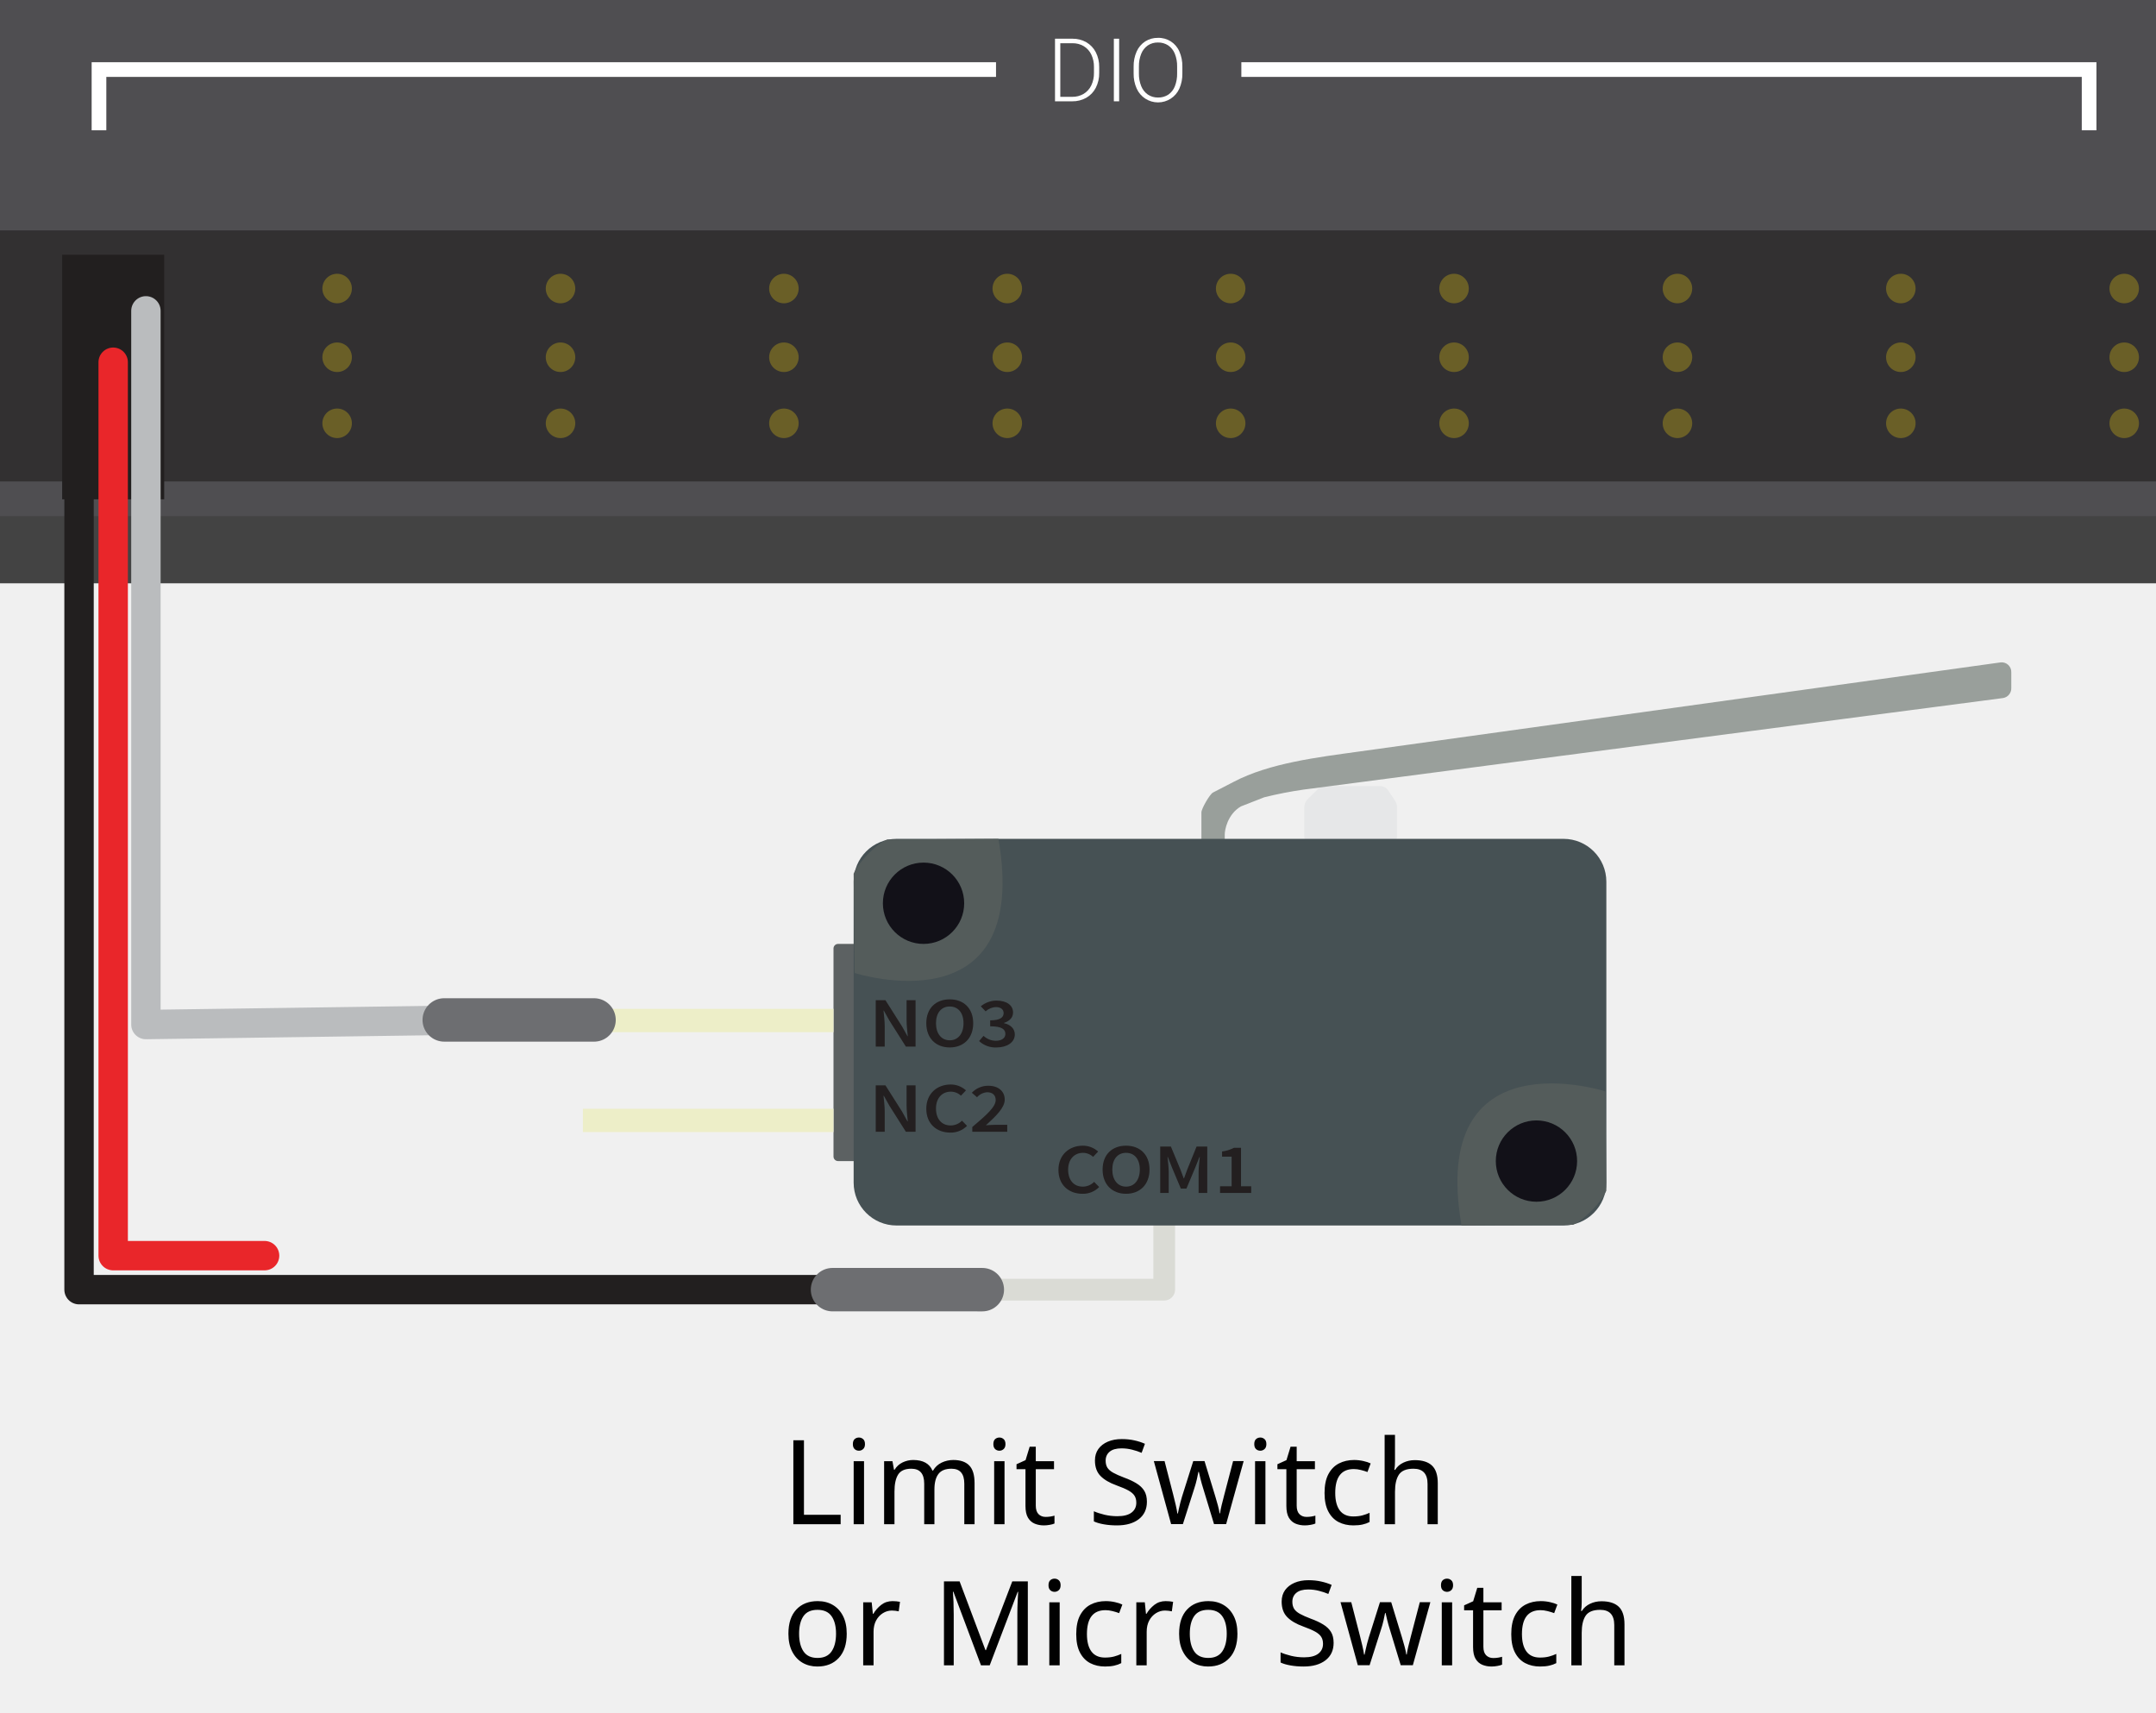
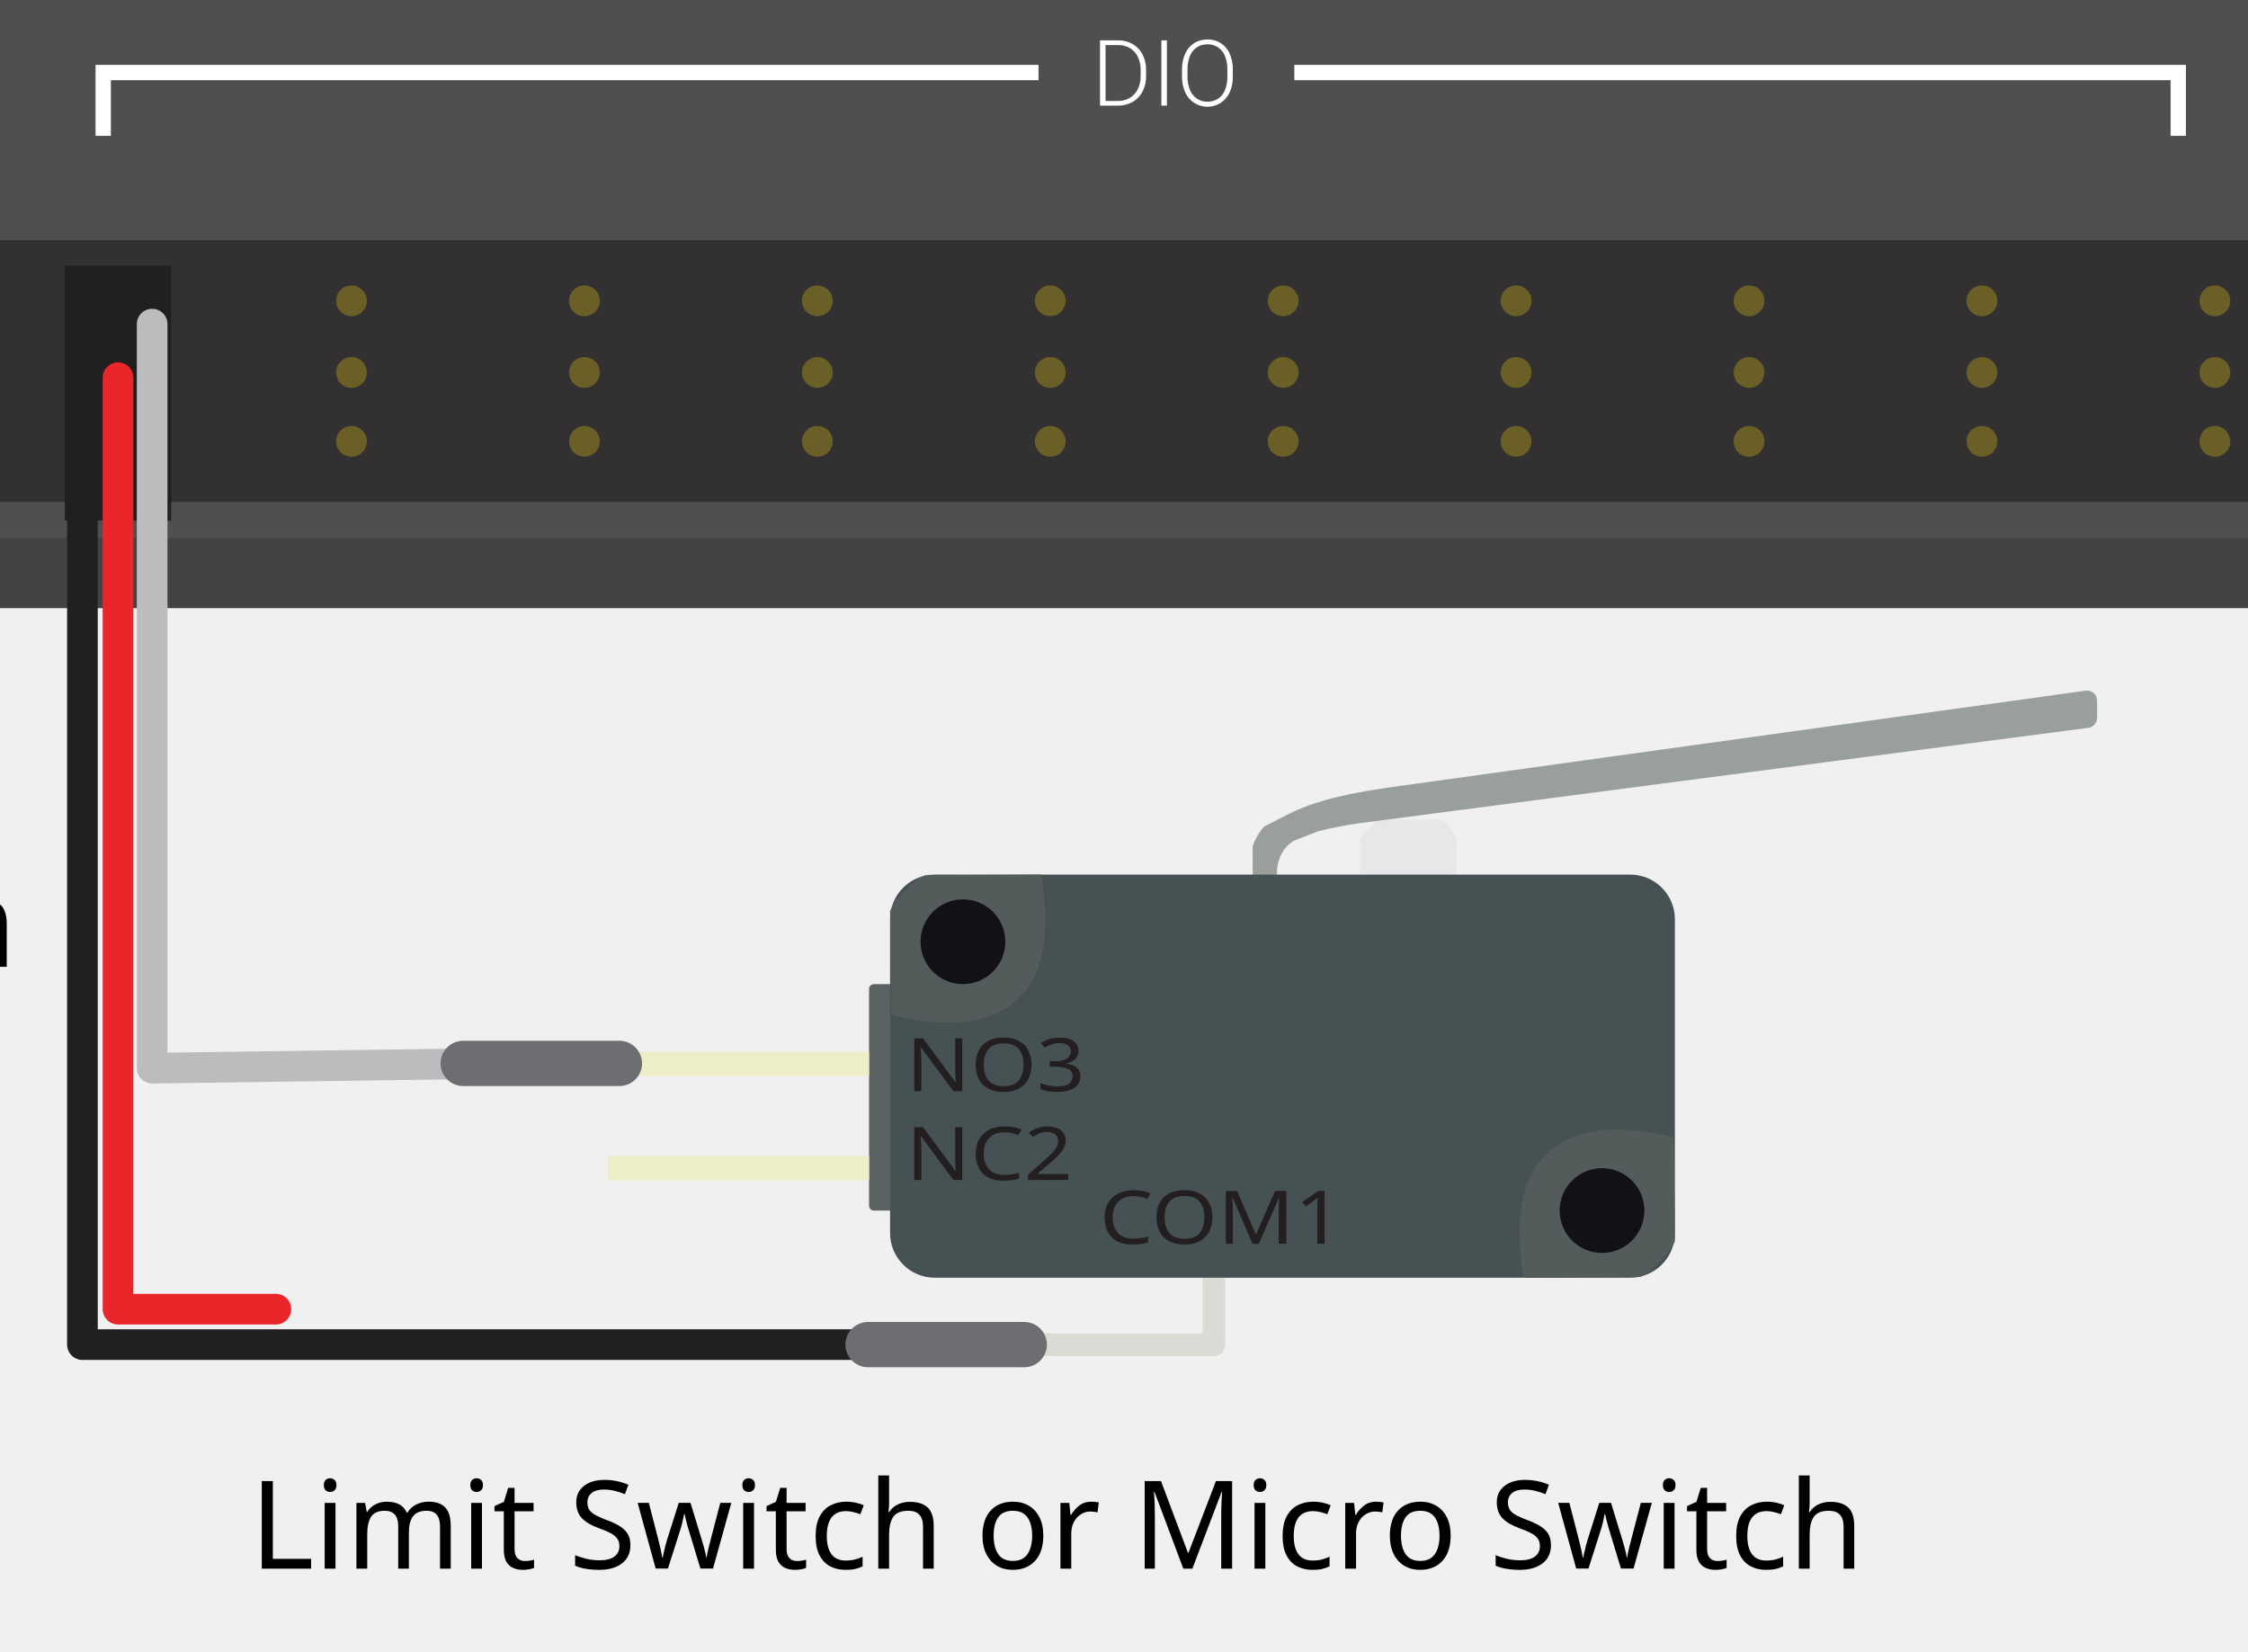
- <svg xmlns="http://www.w3.org/2000/svg" id="Layer_1" data-name="Layer 1" viewBox="0 0 715.068 567.861">
+ <svg xmlns="http://www.w3.org/2000/svg" id="Layer_1" data-name="Layer 1" viewBox="0 0 715.068 525.424">
  <defs>
-     <style>.cls-1{fill:#434343;}.cls-2{fill:#4f4e51;}.cls-3{fill:#323031;}.cls-4{fill:#6a5f27;}.cls-5{fill:#fff;}.cls-10,.cls-14,.cls-21,.cls-6,.cls-8,.cls-9{fill:none;}.cls-6{stroke:#fff;stroke-miterlimit:10;stroke-width:4.866px;}.cls-7{fill:#221f1f;}.cls-8{stroke:#221f1f;}.cls-10,.cls-14,.cls-21,.cls-8,.cls-9{stroke-linecap:round;stroke-linejoin:round;}.cls-10,.cls-8,.cls-9{stroke-width:9.749px;}.cls-9{stroke:#e9262a;}.cls-10{stroke:#babcbe;}.cls-11{font-size:38.995px;fill:#010101;font-family:Heebo-Light, Heebo;font-weight:300;letter-spacing:0.001em;}.cls-12{fill:#e6e7e8;}.cls-13{fill:#999f9b;}.cls-14{stroke:#dadbd5;stroke-width:7.2px;}.cls-15{fill:#5c6162;}.cls-16{fill:#465154;}.cls-17{fill:#545c5b;}.cls-18{fill:#121118;}.cls-19{fill:#edeec8;}.cls-20{fill:#231f20;}.cls-21{stroke:#6d6e71;stroke-width:14.4px;}</style>
+     <style>.cls-1{fill:#434343;}.cls-2{fill:#4f4e51;}.cls-3{fill:#323031;}.cls-4{fill:#6a5f27;}.cls-5{fill:#fff;}.cls-10,.cls-11,.cls-12,.cls-16,.cls-23,.cls-6{fill:none;}.cls-6{stroke:#fff;stroke-miterlimit:10;stroke-width:4.866px;}.cls-13,.cls-7{font-size:38.995px;fill:#010101;}.cls-13,.cls-22,.cls-7{font-family:Verdana;}.cls-13,.cls-8{letter-spacing:0.001em;}.cls-9{fill:#221f1f;}.cls-10{stroke:#221f1f;}.cls-10,.cls-11,.cls-12,.cls-16,.cls-23{stroke-linecap:round;stroke-linejoin:round;}.cls-10,.cls-11,.cls-12{stroke-width:9.749px;}.cls-11{stroke:#e9262a;}.cls-12{stroke:#babcbe;}.cls-14{fill:#e6e7e8;}.cls-15{fill:#999f9b;}.cls-16{stroke:#dadbd5;stroke-width:7.2px;}.cls-17{fill:#5c6162;}.cls-18{fill:#465154;}.cls-19{fill:#545c5b;}.cls-20{fill:#121118;}.cls-21{fill:#edeec8;}.cls-22{font-size:23.53px;fill:#231f20;}.cls-23{stroke:#6d6e71;stroke-width:14.4px;}</style>
  </defs>
  <path class="cls-1" d="M891.798-1138.024l1.673,1256.41a75.138,75.138,0,0,1-75.237,75.038H-423.288a75.138,75.138,0,0,1-75.237-75.038l-1.673-1265.98a75.138,75.138,0,0,1,75.237-75.038H806.965c50.114-4.311,85.689,22.187,84.83,70.048" />
  <rect class="cls-2" x="-486.135" y="-1186.706" width="1371.801" height="1343.917" rx="52.912" transform="translate(714.5138 -314.9825) rotate(-90)" />
  <rect class="cls-3" x="-2.828" y="76.404" width="742.418" height="83.248" />
  <path class="cls-4" d="M37.727,113.573a4.895,4.895,0,1,1-4.894,4.895,4.893,4.893,0,0,1,4.894-4.895" />
  <path class="cls-4" d="M37.727,135.48a4.895,4.895,0,1,1-4.894,4.891,4.89,4.89,0,0,1,4.894-4.891" />
  <path class="cls-4" d="M37.727,90.786a4.893,4.893,0,1,1-4.894,4.891,4.89,4.89,0,0,1,4.894-4.891" />
  <path class="cls-4" d="M111.815,113.573a4.895,4.895,0,1,1-4.894,4.895,4.893,4.893,0,0,1,4.894-4.895" />
  <path class="cls-4" d="M111.815,135.48a4.895,4.895,0,1,1-4.894,4.891,4.89,4.89,0,0,1,4.894-4.891" />
  <path class="cls-4" d="M111.815,90.786a4.893,4.893,0,1,1-4.894,4.891,4.89,4.89,0,0,1,4.894-4.891" />
  <path class="cls-4" d="M185.904,113.573a4.895,4.895,0,1,1-4.894,4.895,4.893,4.893,0,0,1,4.894-4.895" />
  <path class="cls-4" d="M185.904,135.48a4.895,4.895,0,1,1-4.894,4.891,4.89,4.89,0,0,1,4.894-4.891" />
  <path class="cls-4" d="M185.904,90.786a4.893,4.893,0,1,1-4.894,4.891,4.89,4.89,0,0,1,4.894-4.891" />
  <path class="cls-4" d="M259.992,113.573a4.895,4.895,0,1,1-4.893,4.895,4.893,4.893,0,0,1,4.893-4.895" />
  <path class="cls-4" d="M259.992,135.48a4.895,4.895,0,1,1-4.893,4.891,4.89,4.89,0,0,1,4.893-4.891" />
  <path class="cls-4" d="M259.992,90.786a4.893,4.893,0,1,1-4.893,4.891,4.89,4.89,0,0,1,4.893-4.891" />
  <path class="cls-4" d="M334.081,113.573a4.895,4.895,0,1,1-4.893,4.895,4.893,4.893,0,0,1,4.893-4.895" />
  <path class="cls-4" d="M334.081,135.48a4.895,4.895,0,1,1-4.893,4.891,4.89,4.89,0,0,1,4.893-4.891" />
  <path class="cls-4" d="M334.081,90.786a4.893,4.893,0,1,1-4.893,4.891,4.89,4.89,0,0,1,4.893-4.891" />
  <path class="cls-4" d="M408.169,113.573a4.895,4.895,0,1,1-4.893,4.895,4.893,4.893,0,0,1,4.893-4.895" />
  <path class="cls-4" d="M408.169,135.48a4.895,4.895,0,1,1-4.893,4.891,4.89,4.89,0,0,1,4.893-4.891" />
  <path class="cls-4" d="M408.169,90.786a4.893,4.893,0,1,1-4.893,4.891,4.89,4.89,0,0,1,4.893-4.891" />
  <path class="cls-4" d="M482.257,113.573a4.895,4.895,0,1,1-4.892,4.895,4.893,4.893,0,0,1,4.892-4.895" />
  <path class="cls-4" d="M482.257,135.48a4.895,4.895,0,1,1-4.892,4.891,4.89,4.89,0,0,1,4.892-4.891" />
  <path class="cls-4" d="M482.257,90.786a4.893,4.893,0,1,1-4.892,4.891,4.89,4.89,0,0,1,4.892-4.891" />
  <path class="cls-4" d="M556.346,113.573a4.895,4.895,0,1,1-4.892,4.895,4.893,4.893,0,0,1,4.892-4.895" />
  <path class="cls-4" d="M556.346,135.48a4.895,4.895,0,1,1-4.892,4.891,4.89,4.89,0,0,1,4.892-4.891" />
  <path class="cls-4" d="M556.346,90.786a4.893,4.893,0,1,1-4.892,4.891,4.89,4.89,0,0,1,4.892-4.891" />
  <path class="cls-4" d="M630.434,113.573a4.895,4.895,0,1,1-4.891,4.895,4.893,4.893,0,0,1,4.891-4.895" />
  <path class="cls-4" d="M630.434,135.48a4.895,4.895,0,1,1-4.891,4.891,4.89,4.89,0,0,1,4.891-4.891" />
  <path class="cls-4" d="M630.434,90.786a4.893,4.893,0,1,1-4.891,4.891,4.89,4.89,0,0,1,4.891-4.891" />
  <path class="cls-4" d="M704.523,113.573a4.895,4.895,0,1,1-4.891,4.895,4.893,4.893,0,0,1,4.891-4.895" />
  <path class="cls-4" d="M704.523,135.48a4.895,4.895,0,1,1-4.891,4.891,4.89,4.89,0,0,1,4.891-4.891" />
  <path class="cls-4" d="M704.523,90.786a4.893,4.893,0,1,1-4.891,4.891,4.89,4.89,0,0,1,4.891-4.891" />
  <path class="cls-5" d="M360.296,14.008a8.074,8.074,0,0,1,3.141,3.313,10.477,10.477,0,0,1,1.127,4.94V24.172a10.456,10.456,0,0,1-1.127,4.947,8.051,8.051,0,0,1-3.162,3.308,9.274,9.274,0,0,1-4.692,1.169h-5.675V12.838h5.805A8.988,8.988,0,0,1,360.296,14.008Zm2.53,8.225a9.267,9.267,0,0,0-.884-4.155,6.533,6.533,0,0,0-2.495-2.765,7.064,7.064,0,0,0-3.734-.977h-4.05V32.112h3.92a7.225,7.225,0,0,0,3.836-.998,6.607,6.607,0,0,0,2.523-2.794,9.273,9.273,0,0,0,.884-4.148Z" />
  <path class="cls-5" d="M369.424,33.595V12.838h1.755V33.595Z" />
  <path class="cls-5" d="M391.159,29.368a7.755,7.755,0,0,1-14.165-.007,11.787,11.787,0,0,1-1.011-5.033V22.105a11.846,11.846,0,0,1,1.004-5.033,7.724,7.724,0,0,1,2.839-3.343,7.635,7.635,0,0,1,4.226-1.176,7.47,7.47,0,0,1,7.1,4.511,11.941,11.941,0,0,1,.997,5.04v2.223A11.99,11.99,0,0,1,391.159,29.368Zm-1.506-11.539a6.061,6.061,0,0,0-2.187-2.765,5.954,5.954,0,0,0-3.415-.97,5.851,5.851,0,0,0-3.366.97A6.132,6.132,0,0,0,378.5,17.836a10.824,10.824,0,0,0-.765,4.241v2.251a10.794,10.794,0,0,0,.772,4.255,6.201,6.201,0,0,0,2.2,2.781,5.852,5.852,0,0,0,3.373.976,5.944,5.944,0,0,0,3.422-.969,6.011,6.011,0,0,0,2.165-2.772,11.191,11.191,0,0,0,.744-4.271V22.077A10.874,10.874,0,0,0,389.653,17.828Z" />
  <polyline class="cls-6" points="32.831 43.207 32.831 23.068 330.344 23.068" />
  <polyline class="cls-6" points="411.712 23.066 692.881 23.066 692.881 43.205" />
-   <rect class="cls-7" x="20.616" y="84.482" width="33.845" height="81.09" />
-   <polyline class="cls-8" points="26.216 147.852 26.216 427.664 298.628 427.664" />
-   <polyline class="cls-9" points="37.538 120.12 37.538 416.387 87.754 416.387" />
-   <polyline class="cls-10" points="48.396 103.08 48.396 339.748 157.785 338.222" />
-   <text class="cls-11" transform="translate(259.346 505.4476)">Limit Switch<tspan x="0" y="46.794">or Micro Switch</tspan>
+   <text class="cls-7" transform="translate(-186.4474 260.6937)">
+     <tspan class="cls-8">26 A</tspan>
+     <tspan x="90.104" y="0">WG</tspan>
+     <tspan x="0" y="46.794">minumum</tspan>
  </text>
-   <path class="cls-12" d="M463.344,277.058V267.733a3.943,3.943,0,0,0-.645-2.182l-2.296-3.44a3.034,3.034,0,0,0-2.506-1.417H439.258a2.931,2.931,0,0,0-2.058.874l-3.507,3.457A3.833,3.833,0,0,0,432.6,267.75v9.308a3.397,3.397,0,0,0,3.151,3.599H460.193A3.397,3.397,0,0,0,463.344,277.058Z" />
-   <path class="cls-13" d="M406.202,282.731V276.69c0-1.364.87-6.652,5.373-9.279l7.718-3.021a130.438,130.438,0,0,1,12.945-2.537L664.347,231.48a3.248,3.248,0,0,0,2.724-3.293v-5.245a3.182,3.182,0,0,0-3.5-3.29L450.615,249.238c-13.341,1.853-29.614,3.773-41.523,10.067l-6.796,3.509c-1.058.559-3.832,5.336-3.832,6.599v13.319a3.215,3.215,0,0,0,3.101,3.317h1.536A3.215,3.215,0,0,0,406.202,282.731Z" />
-   <polyline class="cls-14" points="386.126 406.389 386.126 427.664 311.767 427.664" />
-   <rect class="cls-15" x="276.441" y="313.014" width="8.517" height="72.014" rx="1.515" transform="translate(561.4002 698.0409) rotate(180)" />
-   <path class="cls-16" d="M297.339,278.17H518.551a14.217,14.217,0,0,1,14.217,14.217v99.785a14.217,14.217,0,0,1-14.217,14.217H297.339a14.217,14.217,0,0,1-14.217-14.217V292.386A14.217,14.217,0,0,1,297.339,278.17Z" />
-   <path class="cls-17" d="M532.439,361.912s-58.627-18.88-47.703,44.476l36.952-.225c3.648-1.549,9.603-7.662,11.08-11.34Z" />
-   <circle class="cls-18" cx="509.587" cy="385.027" r="13.483" />
-   <path class="cls-17" d="M283.451,322.646s58.626,18.88,47.703-44.476l-36.952.225c-3.648,1.549-9.603,7.662-11.08,11.34Z" />
-   <circle class="cls-18" cx="306.303" cy="299.531" r="13.483" />
-   <rect class="cls-19" x="193.32" y="367.678" width="83.121" height="7.732" transform="translate(469.7615 743.0892) rotate(180)" />
-   <rect class="cls-19" x="193.32" y="334.547" width="83.121" height="7.732" transform="translate(469.7615 676.826) rotate(180)" />
-   <path class="cls-20" d="M290.452,331.677h3.216l5.482,8.649,1.823,3.284h.108c-.151-1.591-.399-3.539-.399-5.252v-6.682h2.978v15.388h-3.216l-5.482-8.663-1.823-3.271h-.108c.151,1.628.399,3.482.399,5.195v6.738h-2.978Z" />
-   <path class="cls-20" d="M307.218,339.31c0-4.98,3.184-7.915,7.78-7.915s7.78,2.95,7.78,7.915c0,4.979-3.184,8.037-7.78,8.037S307.218,344.288,307.218,339.31Zm12.345,0c0-3.454-1.791-5.544-4.564-5.544s-4.564,2.09-4.564,5.544,1.791,5.665,4.564,5.665S319.563,342.764,319.563,339.31Z" />
-   <path class="cls-20" d="M324.729,345.23l1.478-1.732a6.056,6.056,0,0,0,4.068,1.638c1.877,0,3.172-.847,3.172-2.259,0-1.543-1.138-2.541-5.039-2.541v-1.977c3.357,0,4.457-1.017,4.457-2.391,0-1.251-.955-2.004-2.536-2.004a5.252,5.252,0,0,0-3.432,1.411l-1.607-1.675a8.19,8.19,0,0,1,5.169-1.892c3.28,0,5.535,1.431,5.535,3.957,0,1.671-1.133,2.8-2.989,3.44V339.3c2.029.461,3.572,1.731,3.572,3.728,0,2.729-2.731,4.319-6.032,4.319A7.944,7.944,0,0,1,324.729,345.23Z" />
-   <path class="cls-20" d="M290.452,359.913h3.216l5.482,8.649,1.823,3.284h.108c-.151-1.591-.399-3.539-.399-5.252v-6.682h2.978v15.388h-3.216l-5.482-8.663-1.823-3.27h-.108c.151,1.628.399,3.482.399,5.195v6.738h-2.978Z" />
-   <path class="cls-20" d="M307.218,367.659c0-5.035,3.615-8.027,8.083-8.027a7.499,7.499,0,0,1,5.082,1.948l-1.673,1.76a4.915,4.915,0,0,0-3.345-1.337c-2.87,0-4.932,2.118-4.932,5.572,0,3.51,1.899,5.637,4.856,5.637a5.265,5.265,0,0,0,3.767-1.581l1.673,1.713a7.49,7.49,0,0,1-5.558,2.24C310.736,375.583,307.218,372.75,307.218,367.659Z" />
-   <path class="cls-20" d="M322.474,373.73c4.759-4.038,7.759-6.664,7.759-8.951,0-1.576-.993-2.578-2.838-2.578a4.905,4.905,0,0,0-3.346,1.656l-1.727-1.487a7.414,7.414,0,0,1,5.482-2.324c3.28,0,5.428,1.816,5.428,4.593,0,2.663-2.827,5.402-6.248,8.518.906-.075,2.039-.151,2.881-.151h4.198v2.297h-11.59Z" />
-   <path class="cls-20" d="M351.047,387.948c0-5.035,3.615-8.027,8.083-8.027a7.499,7.499,0,0,1,5.082,1.948l-1.673,1.76a4.916,4.916,0,0,0-3.345-1.337c-2.87,0-4.932,2.118-4.932,5.572,0,3.51,1.9,5.637,4.856,5.637a5.265,5.265,0,0,0,3.766-1.581l1.673,1.713a7.49,7.49,0,0,1-5.558,2.24C354.565,395.872,351.047,393.039,351.047,387.948Z" />
-   <path class="cls-20" d="M365.694,387.835c0-4.98,3.184-7.915,7.78-7.915s7.78,2.95,7.78,7.915c0,4.979-3.183,8.037-7.78,8.037S365.694,392.814,365.694,387.835Zm12.345,0c0-3.454-1.791-5.544-4.564-5.544s-4.564,2.09-4.564,5.544,1.791,5.665,4.564,5.665S378.038,391.289,378.038,387.835Z" />
-   <path class="cls-20" d="M384.801,380.202h3.54l3.118,7.52c.389.979.745,2.014,1.133,3.022h.108c.389-1.008.723-2.043,1.111-3.022l3.054-7.52h3.54V395.59h-2.871v-7.04c0-1.421.249-3.468.399-4.894h-.107l-1.425,3.576-2.902,6.913h-1.857l-2.913-6.913-1.403-3.576h-.107c.15,1.426.398,3.473.398,4.894v7.04h-2.816Z" />
-   <path class="cls-20" d="M404.648,393.378H408.49V383.553h-3.173v-1.704a12.086,12.086,0,0,0,3.961-1.232h2.319v12.762h3.378V395.59H404.648Z" />
-   <line class="cls-21" x1="197.023" y1="338.224" x2="147.337" y2="338.22" />
-   <line class="cls-21" x1="325.802" y1="427.666" x2="276.115" y2="427.662" />
+   <rect class="cls-9" x="20.616" y="84.482" width="33.845" height="81.09" />
+   <polyline class="cls-10" points="26.216 147.852 26.216 427.664 298.628 427.664" />
+   <polyline class="cls-11" points="37.538 120.12 37.538 416.387 87.754 416.387" />
+   <polyline class="cls-12" points="48.396 103.08 48.396 339.748 157.785 338.222" />
+   <text class="cls-13" transform="translate(79.4902 498.9188)">Limit Switch or Micro Switch</text>
+   <path class="cls-14" d="M463.344,277.058V267.733a3.943,3.943,0,0,0-.645-2.182l-2.296-3.44a3.034,3.034,0,0,0-2.506-1.417H439.258a2.931,2.931,0,0,0-2.058.874l-3.507,3.457A3.833,3.833,0,0,0,432.6,267.75v9.308a3.397,3.397,0,0,0,3.151,3.599H460.193A3.397,3.397,0,0,0,463.344,277.058Z" />
+   <path class="cls-15" d="M406.202,282.731V276.69c0-1.364.87-6.652,5.373-9.279l7.718-3.021a130.438,130.438,0,0,1,12.945-2.537L664.347,231.48a3.248,3.248,0,0,0,2.724-3.293v-5.245a3.182,3.182,0,0,0-3.5-3.29L450.615,249.238c-13.341,1.853-29.614,3.773-41.523,10.067l-6.796,3.509c-1.058.559-3.832,5.336-3.832,6.599v13.319a3.215,3.215,0,0,0,3.101,3.317h1.536A3.215,3.215,0,0,0,406.202,282.731Z" />
+   <polyline class="cls-16" points="386.126 406.389 386.126 427.664 311.767 427.664" />
+   <rect class="cls-17" x="276.441" y="313.014" width="8.517" height="72.014" rx="1.515" transform="translate(561.4002 698.0409) rotate(180)" />
+   <path class="cls-18" d="M297.339,278.17H518.551a14.217,14.217,0,0,1,14.217,14.217v99.785a14.217,14.217,0,0,1-14.217,14.217H297.339a14.217,14.217,0,0,1-14.217-14.217V292.386A14.217,14.217,0,0,1,297.339,278.17Z" />
+   <path class="cls-19" d="M532.439,361.912s-58.627-18.88-47.703,44.476l36.952-.225c3.648-1.549,9.603-7.662,11.08-11.34Z" />
+   <circle class="cls-20" cx="509.587" cy="385.027" r="13.483" />
+   <path class="cls-19" d="M283.451,322.646s58.626,18.88,47.703-44.476l-36.952.225c-3.648,1.549-9.603,7.662-11.08,11.34Z" />
+   <circle class="cls-20" cx="306.303" cy="299.531" r="13.483" />
+   <rect class="cls-21" x="193.32" y="367.678" width="83.121" height="7.732" transform="translate(469.7615 743.0892) rotate(180)" />
+   <rect class="cls-21" x="193.32" y="334.547" width="83.121" height="7.732" transform="translate(469.7615 676.826) rotate(180)" />
+   <text class="cls-22" transform="translate(288.2074 347.0647) scale(1.1463 1)">NO3<tspan x="0" y="28.236">NC2</tspan>
+   </text>
+   <text class="cls-22" transform="translate(349.7308 395.5901) scale(1.1463 1)">COM1</text>
+   <line class="cls-23" x1="197.023" y1="338.224" x2="147.337" y2="338.22" />
+   <line class="cls-23" x1="325.802" y1="427.666" x2="276.115" y2="427.662" />
</svg>
